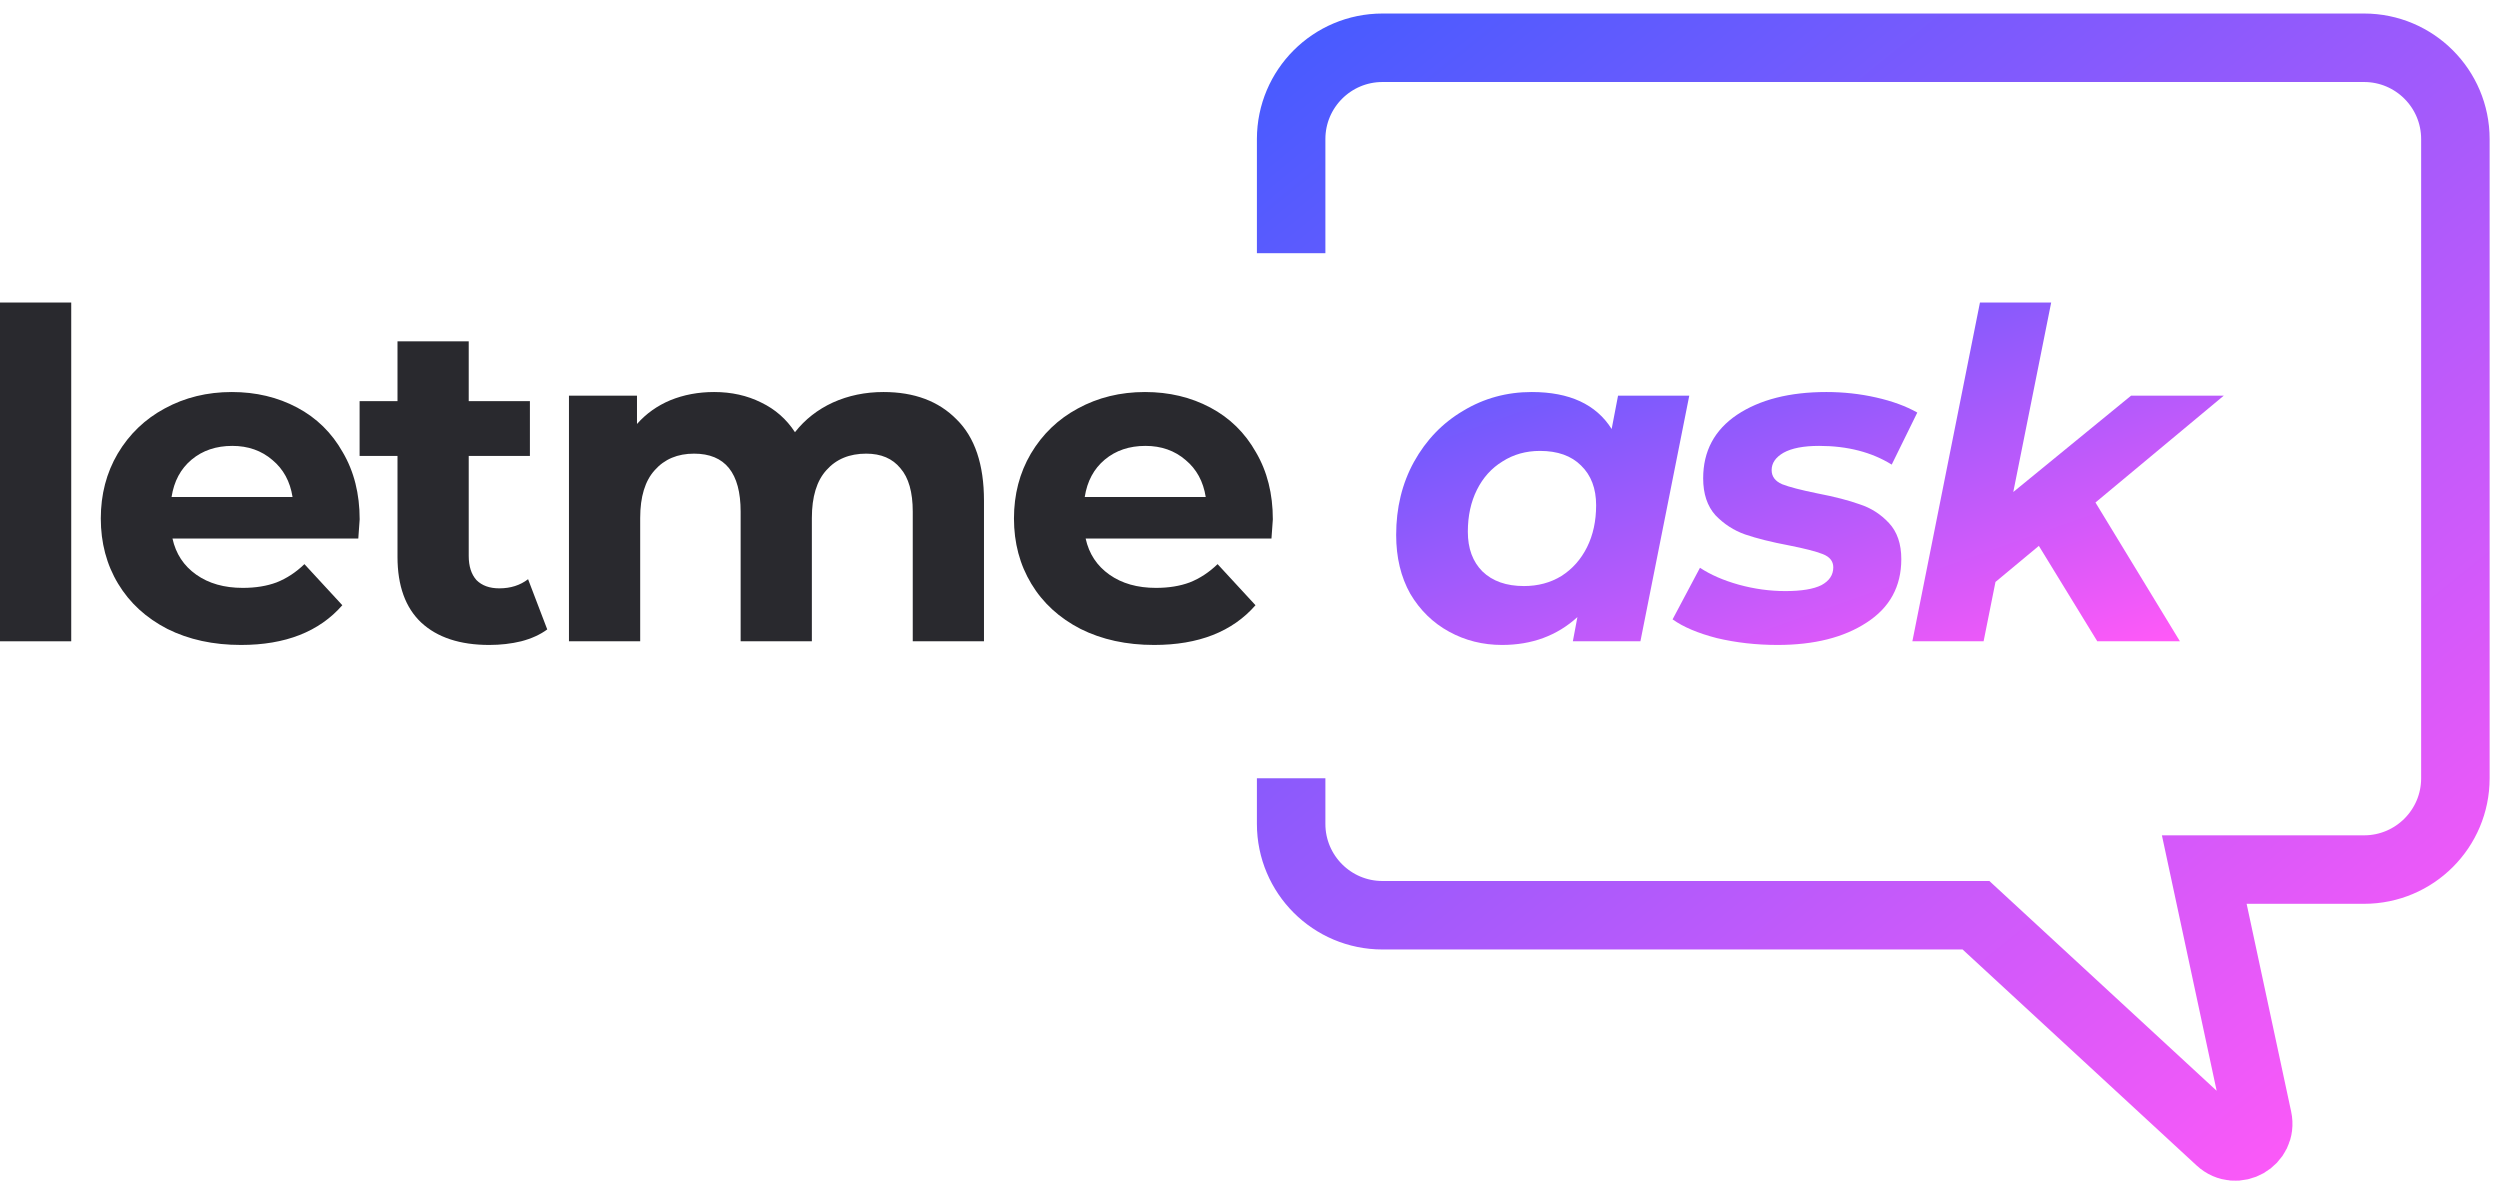
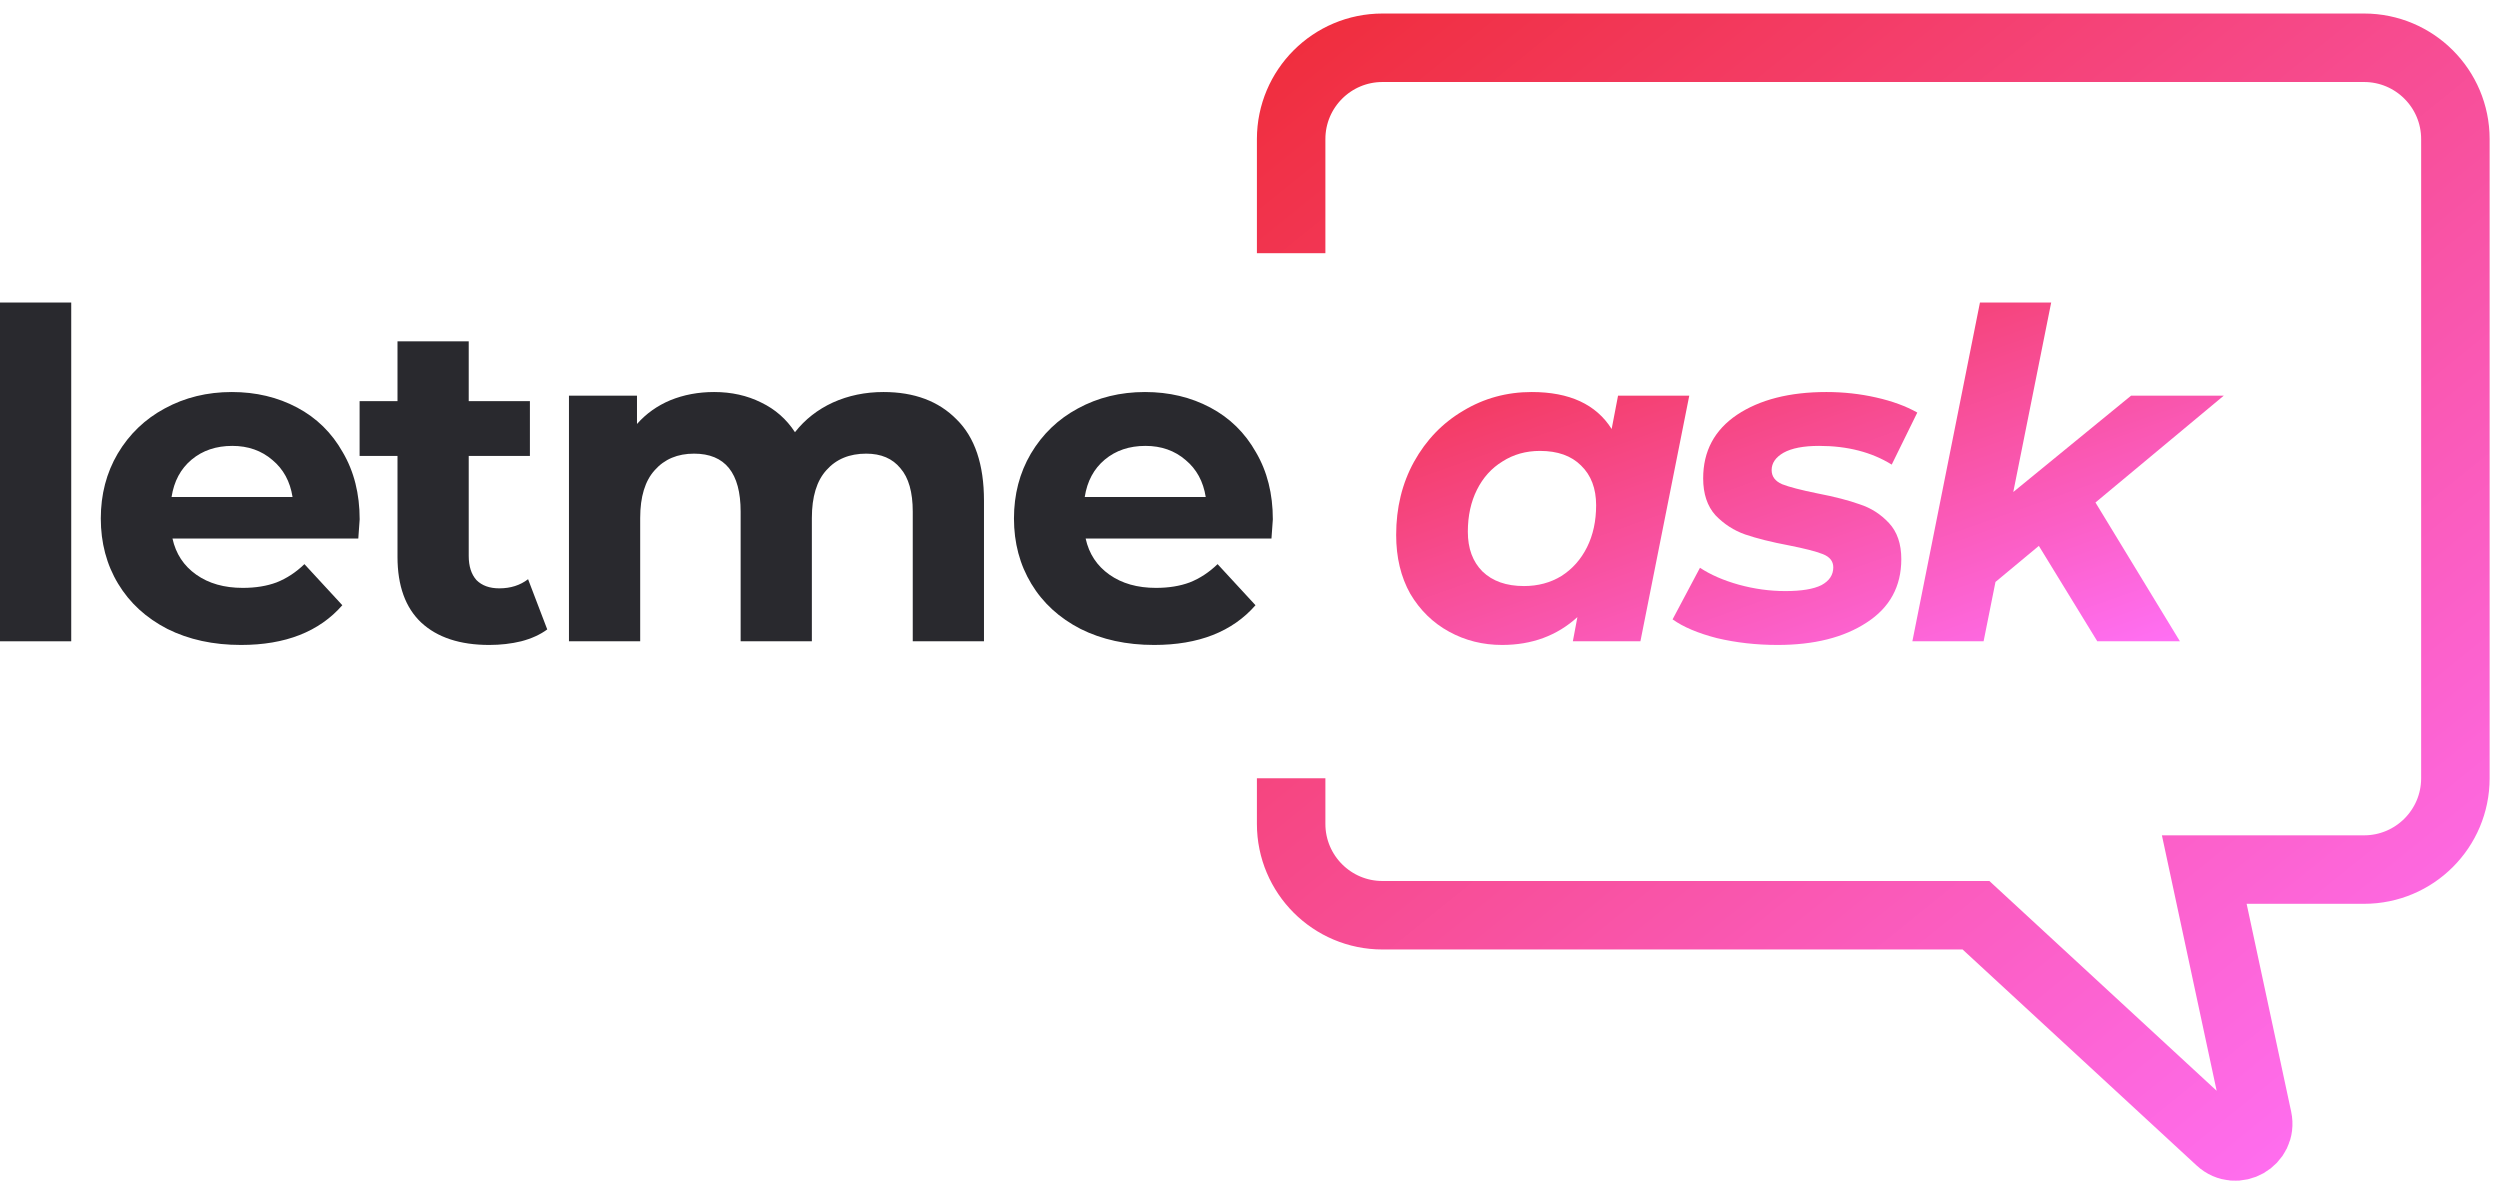
<svg xmlns="http://www.w3.org/2000/svg" width="157" height="75" viewBox="0 0 157 75" fill="none">
  <path d="M0 18.999H4.473V40.273H0V18.999Z" fill="#29292E" />
  <path d="M22.587 32.618C22.587 32.675 22.558 33.077 22.501 33.822H10.832C11.042 34.778 11.539 35.533 12.323 36.087C13.106 36.642 14.081 36.919 15.247 36.919C16.05 36.919 16.757 36.804 17.369 36.575C18 36.326 18.583 35.944 19.118 35.428L21.498 38.008C20.045 39.671 17.923 40.503 15.133 40.503C13.393 40.503 11.854 40.168 10.516 39.499C9.178 38.811 8.146 37.865 7.42 36.661C6.693 35.457 6.33 34.09 6.33 32.561C6.33 31.051 6.684 29.694 7.391 28.489C8.117 27.266 9.102 26.32 10.344 25.651C11.606 24.963 13.011 24.619 14.559 24.619C16.069 24.619 17.436 24.944 18.659 25.593C19.883 26.243 20.838 27.18 21.526 28.403C22.234 29.608 22.587 31.012 22.587 32.618ZM14.588 28.002C13.575 28.002 12.724 28.289 12.036 28.862C11.348 29.436 10.927 30.219 10.774 31.213H18.372C18.22 30.238 17.799 29.464 17.111 28.891C16.423 28.298 15.582 28.002 14.588 28.002Z" fill="#29292E" />
  <path d="M34.367 39.528C33.928 39.853 33.383 40.102 32.733 40.273C32.102 40.426 31.433 40.503 30.726 40.503C28.891 40.503 27.467 40.035 26.454 39.098C25.46 38.161 24.963 36.785 24.963 34.969V28.633H22.583V25.192H24.963V21.436H29.436V25.192H33.278V28.633H29.436V34.912C29.436 35.562 29.598 36.068 29.923 36.431C30.267 36.776 30.745 36.948 31.357 36.948C32.064 36.948 32.666 36.756 33.163 36.374L34.367 39.528Z" fill="#29292E" />
  <path d="M55.486 24.619C57.417 24.619 58.946 25.192 60.074 26.339C61.221 27.467 61.794 29.168 61.794 31.443V40.273H57.321V32.131C57.321 30.907 57.063 29.999 56.547 29.407C56.05 28.795 55.333 28.489 54.397 28.489C53.345 28.489 52.514 28.833 51.902 29.522C51.291 30.191 50.985 31.194 50.985 32.532V40.273H46.512V32.131C46.512 29.703 45.537 28.489 43.587 28.489C42.555 28.489 41.733 28.833 41.122 29.522C40.51 30.191 40.204 31.194 40.204 32.532V40.273H35.731V24.848H40.003V26.626C40.577 25.976 41.275 25.479 42.096 25.135C42.938 24.791 43.855 24.619 44.849 24.619C45.938 24.619 46.923 24.838 47.802 25.278C48.681 25.699 49.389 26.32 49.924 27.142C50.555 26.339 51.348 25.718 52.304 25.278C53.279 24.838 54.339 24.619 55.486 24.619Z" fill="#29292E" />
  <path d="M79.934 32.618C79.934 32.675 79.906 33.077 79.848 33.822H68.179C68.389 34.778 68.886 35.533 69.67 36.087C70.454 36.642 71.428 36.919 72.594 36.919C73.397 36.919 74.104 36.804 74.716 36.575C75.347 36.326 75.93 35.944 76.465 35.428L78.845 38.008C77.392 39.671 75.27 40.503 72.48 40.503C70.74 40.503 69.201 40.168 67.864 39.499C66.525 38.811 65.493 37.865 64.767 36.661C64.041 35.457 63.677 34.09 63.677 32.561C63.677 31.051 64.031 29.694 64.738 28.489C65.465 27.266 66.449 26.32 67.692 25.651C68.953 24.963 70.358 24.619 71.906 24.619C73.416 24.619 74.783 24.944 76.006 25.593C77.23 26.243 78.185 27.18 78.874 28.403C79.581 29.608 79.934 31.012 79.934 32.618ZM71.935 28.002C70.922 28.002 70.071 28.289 69.383 28.862C68.695 29.436 68.275 30.219 68.121 31.213H75.72C75.567 30.238 75.146 29.464 74.458 28.891C73.77 28.298 72.929 28.002 71.935 28.002Z" fill="#29292E" />
  <path d="M106.086 24.848L103.018 40.273H98.775L99.061 38.754C97.781 39.92 96.204 40.503 94.331 40.503C93.126 40.503 92.018 40.226 91.005 39.671C89.992 39.117 89.179 38.324 88.567 37.292C87.975 36.24 87.679 35.007 87.679 33.593C87.679 31.892 88.051 30.363 88.797 29.006C89.561 27.629 90.594 26.559 91.894 25.794C93.193 25.011 94.627 24.619 96.194 24.619C98.564 24.619 100.237 25.393 101.212 26.941L101.613 24.848H106.086ZM95.707 36.804C96.586 36.804 97.37 36.594 98.058 36.173C98.746 35.734 99.281 35.132 99.664 34.367C100.046 33.602 100.237 32.723 100.237 31.729C100.237 30.678 99.922 29.846 99.291 29.235C98.679 28.623 97.819 28.317 96.71 28.317C95.831 28.317 95.047 28.537 94.359 28.977C93.671 29.397 93.136 29.99 92.754 30.754C92.371 31.519 92.18 32.398 92.18 33.392C92.18 34.444 92.486 35.275 93.098 35.887C93.728 36.498 94.598 36.804 95.707 36.804Z" fill="url(#paint0_linear)" />
  <path d="M111.632 40.503C110.294 40.503 109.023 40.359 107.819 40.073C106.634 39.767 105.707 39.375 105.038 38.897L106.758 35.657C107.427 36.097 108.239 36.451 109.195 36.718C110.17 36.986 111.145 37.12 112.119 37.12C113.133 37.12 113.888 36.995 114.385 36.747C114.882 36.479 115.13 36.106 115.13 35.629C115.13 35.246 114.91 34.969 114.471 34.797C114.031 34.625 113.324 34.444 112.349 34.252C111.24 34.042 110.323 33.813 109.596 33.564C108.889 33.316 108.268 32.914 107.733 32.36C107.217 31.787 106.959 31.012 106.959 30.038C106.959 28.336 107.666 27.008 109.08 26.052C110.514 25.096 112.387 24.619 114.7 24.619C115.77 24.619 116.812 24.733 117.825 24.963C118.838 25.192 119.698 25.508 120.406 25.909L118.8 29.177C117.538 28.394 116.019 28.002 114.241 28.002C113.266 28.002 112.521 28.145 112.005 28.432C111.508 28.719 111.259 29.082 111.259 29.522C111.259 29.923 111.479 30.219 111.919 30.41C112.358 30.582 113.094 30.774 114.127 30.984C115.216 31.194 116.105 31.424 116.793 31.672C117.5 31.901 118.112 32.293 118.628 32.847C119.144 33.402 119.402 34.157 119.402 35.113C119.402 36.833 118.676 38.161 117.223 39.098C115.79 40.035 113.926 40.503 111.632 40.503Z" fill="url(#paint1_linear)" />
  <path d="M131.595 31.557L136.899 40.273H131.71L128.04 34.281L125.316 36.546L124.57 40.273H120.097L124.341 18.999H128.814L126.434 30.898L133.831 24.848H139.652L131.595 31.557Z" fill="url(#paint2_linear)" />
  <path d="M81.084 15.902V8.734C81.084 5.567 83.652 3 86.819 3H148.463C151.63 3 154.198 5.567 154.198 8.734V48.875C154.198 52.042 151.63 54.609 148.463 54.609H138.428L141.782 70.26C142.075 71.628 140.436 72.563 139.408 71.614L124.092 57.477H86.819C83.652 57.477 81.084 54.909 81.084 51.742V48.875" stroke="url(#paint3_linear)" stroke-width="4.301" />
  <defs>
    <linearGradient id="paint0_linear" x1="87.679" y1="18.999" x2="99.758" y2="53.111" gradientUnits="userSpaceOnUse">
-       <stop stop-color="#485BFF" />
-       <stop offset="1" stop-color="#FF59F8" />
+       <stop stop-color="#f02e3e" />
+       <stop offset="1" stop-color="#ff6ff3" />
    </linearGradient>
    <linearGradient id="paint1_linear" x1="87.679" y1="18.999" x2="99.758" y2="53.111" gradientUnits="userSpaceOnUse">
-       <stop stop-color="#485BFF" />
-       <stop offset="1" stop-color="#FF59F8" />
+       <stop stop-color="#f02e3e" />
+       <stop offset="1" stop-color="#ff6ff3" />
    </linearGradient>
    <linearGradient id="paint2_linear" x1="87.679" y1="18.999" x2="99.758" y2="53.111" gradientUnits="userSpaceOnUse">
-       <stop stop-color="#485BFF" />
-       <stop offset="1" stop-color="#FF59F8" />
+       <stop stop-color="#f02e3e" />
+       <stop offset="1" stop-color="#ff6ff3" />
    </linearGradient>
    <linearGradient id="paint3_linear" x1="81.084" y1="3" x2="141.295" y2="77.547" gradientUnits="userSpaceOnUse">
-       <stop stop-color="#485BFF" />
-       <stop offset="1" stop-color="#FF59F8" />
+       <stop stop-color="#f02e3e" />
+       <stop offset="1" stop-color="#ff6ff3" />
    </linearGradient>
  </defs>
</svg>
